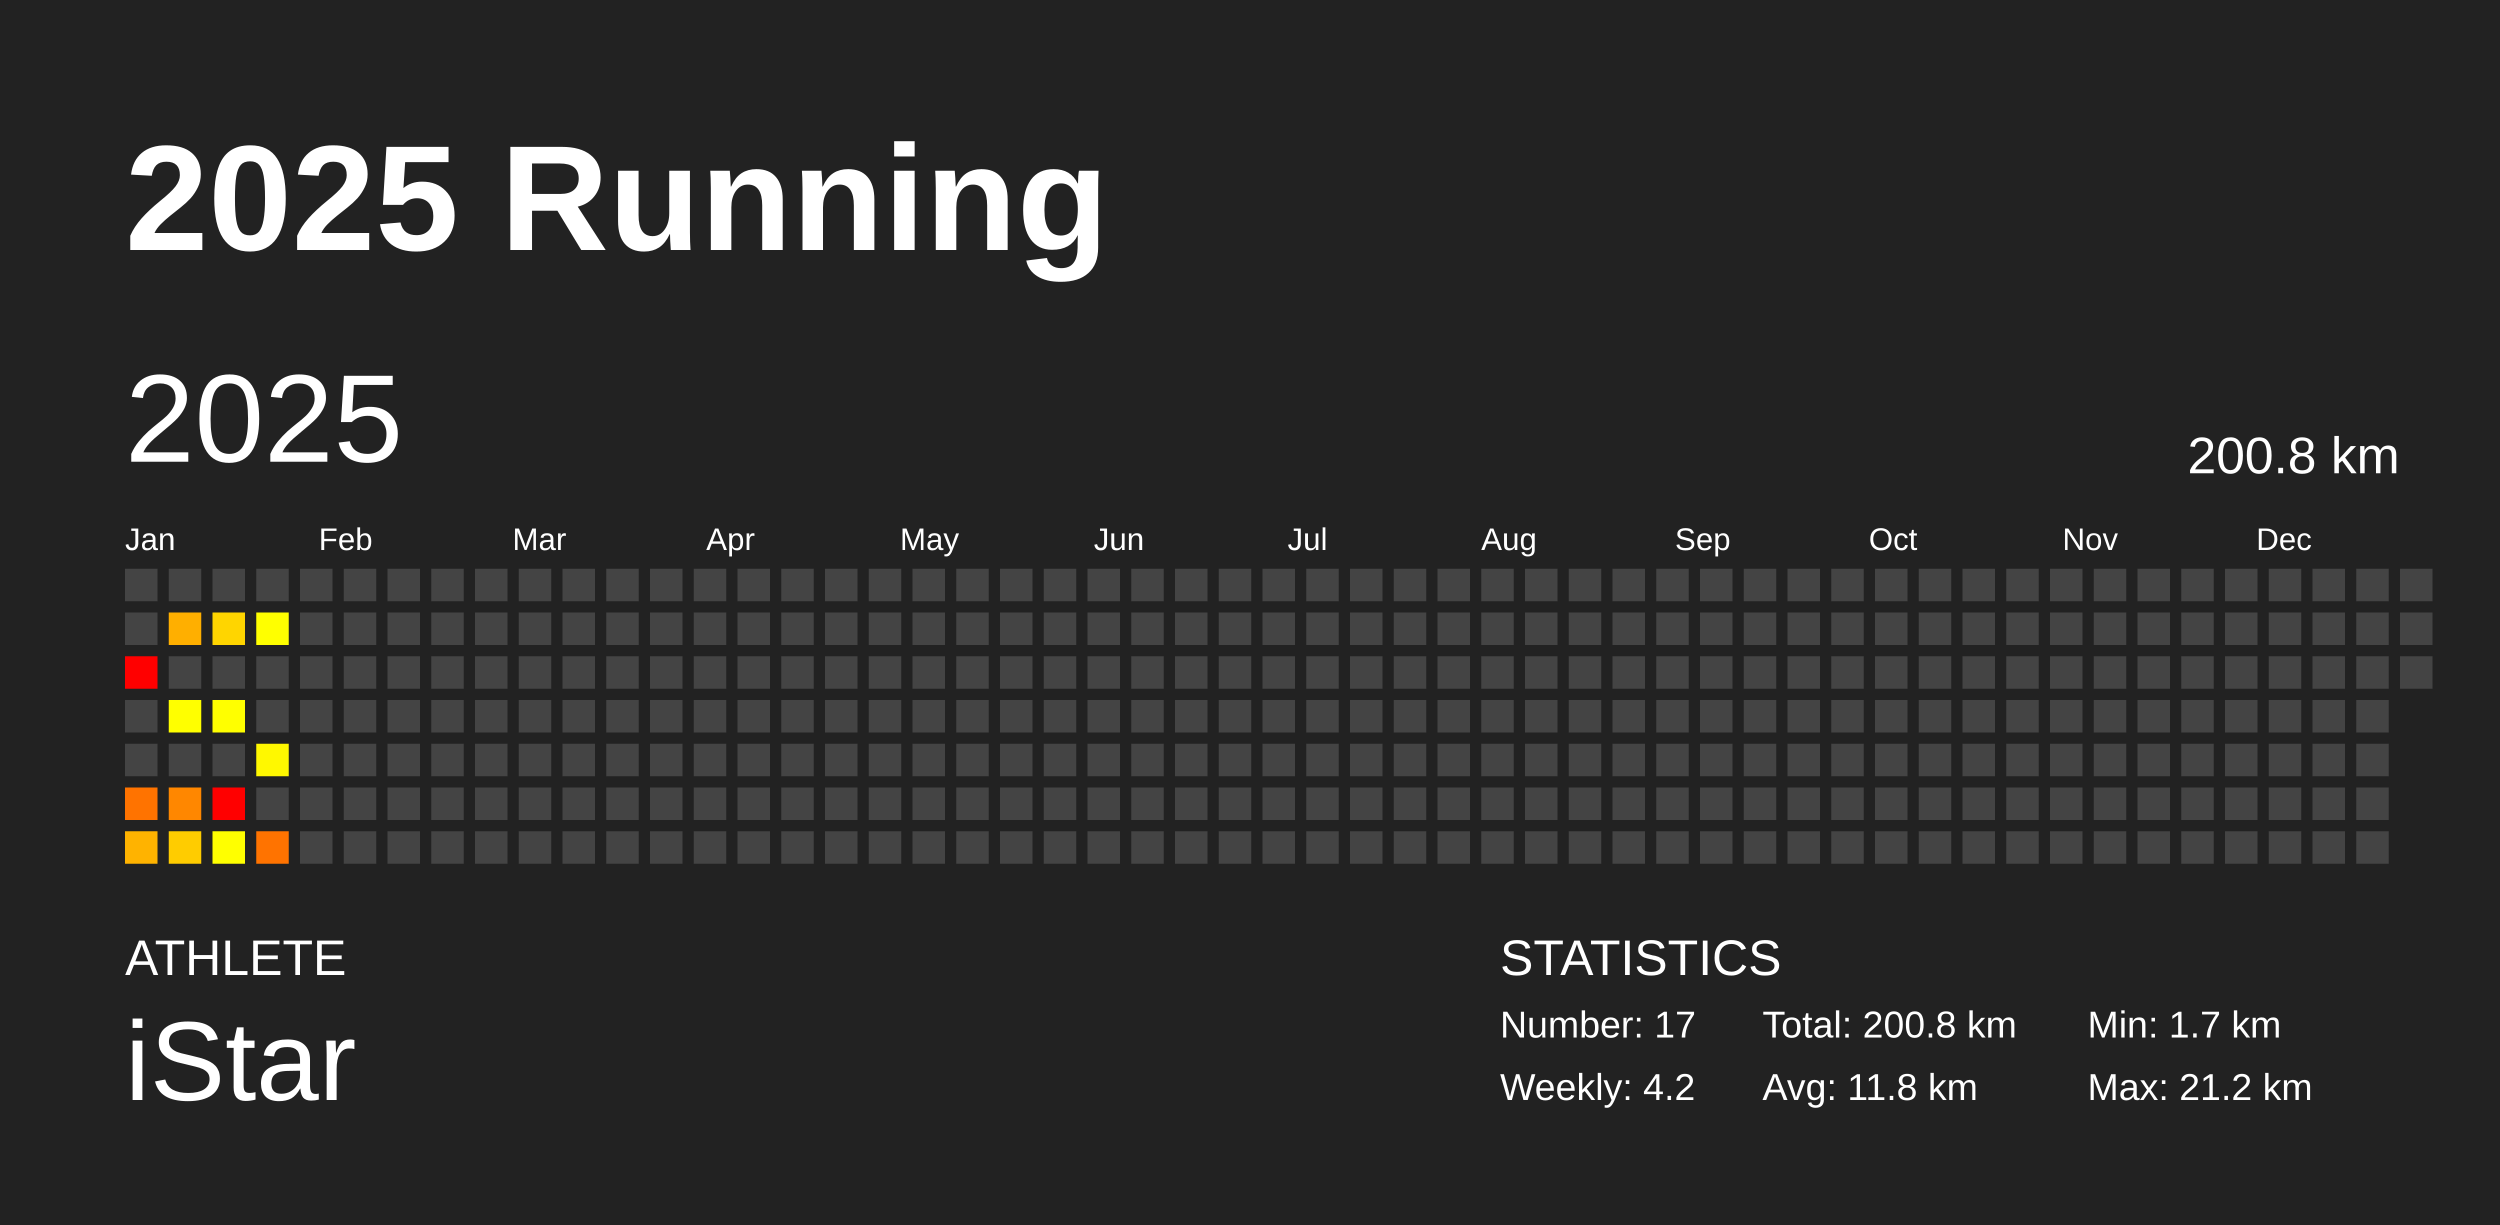
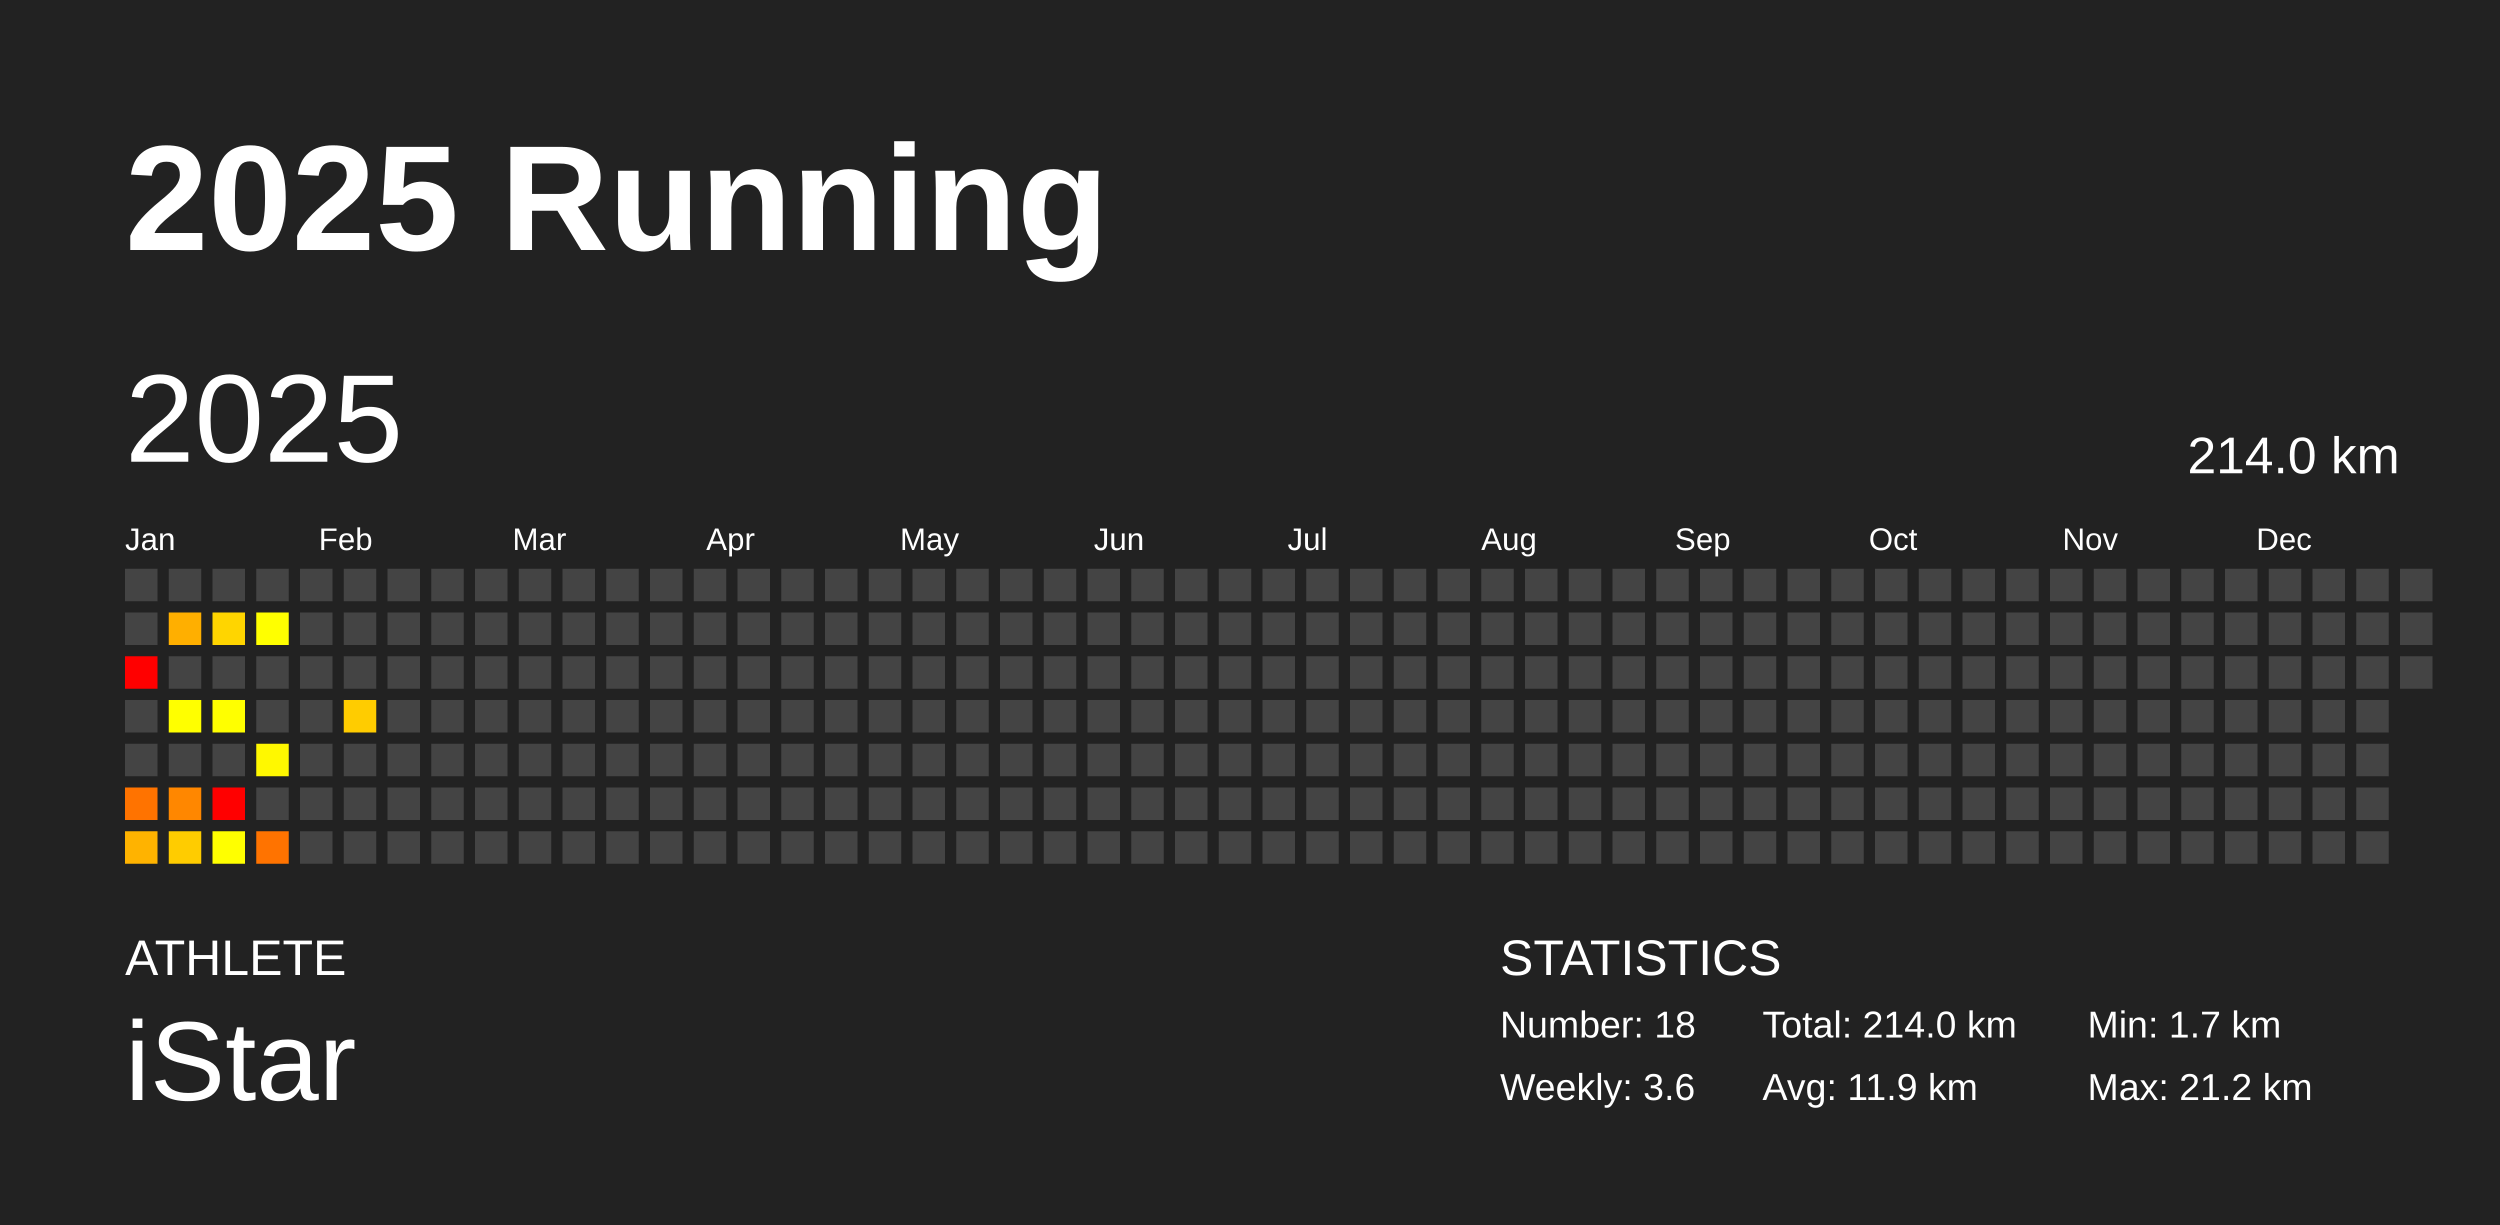
<svg xmlns="http://www.w3.org/2000/svg" baseProfile="full" height="98mm" version="1.1" viewBox="0,0,200,98" width="200mm">
  <defs />
  <rect fill="#222222" height="98" width="200" x="0" y="0" />
  <text fill="#FFFFFF" style="font-size:12px; font-family:Arial; font-weight:bold;" x="10" y="20">2025 Running</text>
  <text fill="#FFFFFF" style="font-size:4px; font-family:Arial" x="10" y="78">ATHLETE</text>
  <text fill="#FFFFFF" style="font-size:9px; font-family:Arial" x="10" y="88">iStar</text>
  <text fill="#FFFFFF" style="font-size:4px; font-family:Arial" x="120" y="78">STATISTICS</text>
-   <text fill="#FFFFFF" style="font-size:3px; font-family:Arial" x="120" y="83">Number: 17</text>
-   <text fill="#FFFFFF" style="font-size:3px; font-family:Arial" x="120" y="88">Weekly: 4.2</text>
-   <text fill="#FFFFFF" style="font-size:3px; font-family:Arial" x="141" y="83">Total: 200.8 km</text>
-   <text fill="#FFFFFF" style="font-size:3px; font-family:Arial" x="141" y="88">Avg: 11.8 km</text>
+   <text fill="#FFFFFF" style="font-size:3px; font-family:Arial" x="120" y="83">Number: 18</text>
+   <text fill="#FFFFFF" style="font-size:3px; font-family:Arial" x="120" y="88">Weekly: 3.6</text>
+   <text fill="#FFFFFF" style="font-size:3px; font-family:Arial" x="141" y="83">Total: 214.0 km</text>
+   <text fill="#FFFFFF" style="font-size:3px; font-family:Arial" x="141" y="88">Avg: 11.9 km</text>
  <text fill="#FFFFFF" style="font-size:3px; font-family:Arial" x="167" y="83">Min: 1.7 km</text>
  <text fill="#FFFFFF" style="font-size:3px; font-family:Arial" x="167" y="88">Max: 21.2 km</text>
  <text dominant-baseline="hanging" fill="#FFFFFF" style="font-size:10.0px; font-family:Arial;" x="10" y="30">2025</text>
-   <text dominant-baseline="hanging" fill="#FFFFFF" style="font-size:4.125px; font-family:Arial;" x="175" y="35">200.8 km</text>
+   <text dominant-baseline="hanging" fill="#FFFFFF" style="font-size:4.125px; font-family:Arial;" x="175" y="35">214.0 km</text>
  <text fill="#FFFFFF" style="font-size:2.5px; font-family:Arial" x="10.0" y="44">Jan</text>
  <text fill="#FFFFFF" style="font-size:2.5px; font-family:Arial" x="25.5" y="44">Feb</text>
  <text fill="#FFFFFF" style="font-size:2.5px; font-family:Arial" x="41.0" y="44">Mar</text>
  <text fill="#FFFFFF" style="font-size:2.5px; font-family:Arial" x="56.5" y="44">Apr</text>
  <text fill="#FFFFFF" style="font-size:2.5px; font-family:Arial" x="72.0" y="44">May</text>
  <text fill="#FFFFFF" style="font-size:2.5px; font-family:Arial" x="87.5" y="44">Jun</text>
  <text fill="#FFFFFF" style="font-size:2.5px; font-family:Arial" x="103.0" y="44">Jul</text>
  <text fill="#FFFFFF" style="font-size:2.5px; font-family:Arial" x="118.5" y="44">Aug</text>
  <text fill="#FFFFFF" style="font-size:2.5px; font-family:Arial" x="134.0" y="44">Sep</text>
  <text fill="#FFFFFF" style="font-size:2.5px; font-family:Arial" x="149.5" y="44">Oct</text>
  <text fill="#FFFFFF" style="font-size:2.5px; font-family:Arial" x="165.0" y="44">Nov</text>
  <text fill="#FFFFFF" style="font-size:2.5px; font-family:Arial" x="180.5" y="44">Dec</text>
  <rect fill="#444444" height="2.6" width="2.6" x="10.0" y="45.5" />
  <rect fill="#444444" height="2.6" width="2.6" x="10.0" y="49.0" />
  <rect fill="red" height="2.6" width="2.6" x="10.0" y="52.5" />
  <rect fill="#444444" height="2.6" width="2.6" x="10.0" y="56.0" />
  <rect fill="#444444" height="2.6" width="2.6" x="10.0" y="59.5" />
  <rect fill="#ff7300" height="2.6" width="2.6" x="10.0" y="63.0" />
  <rect fill="#ffb300" height="2.6" width="2.6" x="10.0" y="66.5" />
  <rect fill="#444444" height="2.6" width="2.6" x="13.5" y="45.5" />
  <rect fill="#ffaf00" height="2.6" width="2.6" x="13.5" y="49.0" />
  <rect fill="#444444" height="2.6" width="2.6" x="13.5" y="52.5" />
  <rect fill="#ffff00" height="2.6" width="2.6" x="13.5" y="56.0" />
  <rect fill="#444444" height="2.6" width="2.6" x="13.5" y="59.5" />
  <rect fill="#ff8700" height="2.6" width="2.6" x="13.5" y="63.0" />
  <rect fill="#ffcc00" height="2.6" width="2.6" x="13.5" y="66.5" />
  <rect fill="#444444" height="2.6" width="2.6" x="17.0" y="45.5" />
  <rect fill="#ffd500" height="2.6" width="2.6" x="17.0" y="49.0" />
  <rect fill="#444444" height="2.6" width="2.6" x="17.0" y="52.5" />
  <rect fill="#ffff00" height="2.6" width="2.6" x="17.0" y="56.0" />
  <rect fill="#444444" height="2.6" width="2.6" x="17.0" y="59.5" />
  <rect fill="red" height="2.6" width="2.6" x="17.0" y="63.0" />
  <rect fill="#ffff00" height="2.6" width="2.6" x="17.0" y="66.5" />
  <rect fill="#444444" height="2.6" width="2.6" x="20.5" y="45.5" />
  <rect fill="#ffff00" height="2.6" width="2.6" x="20.5" y="49.0" />
  <rect fill="#444444" height="2.6" width="2.6" x="20.5" y="52.5" />
  <rect fill="#444444" height="2.6" width="2.6" x="20.5" y="56.0" />
  <rect fill="#fff800" height="2.6" width="2.6" x="20.5" y="59.5" />
  <rect fill="#444444" height="2.6" width="2.6" x="20.5" y="63.0" />
  <rect fill="#ff7300" height="2.6" width="2.6" x="20.5" y="66.5" />
  <rect fill="#444444" height="2.6" width="2.6" x="24.0" y="45.5" />
  <rect fill="#444444" height="2.6" width="2.6" x="24.0" y="49.0" />
  <rect fill="#444444" height="2.6" width="2.6" x="24.0" y="52.5" />
  <rect fill="#444444" height="2.6" width="2.6" x="24.0" y="56.0" />
  <rect fill="#444444" height="2.6" width="2.6" x="24.0" y="59.5" />
  <rect fill="#444444" height="2.6" width="2.6" x="24.0" y="63.0" />
  <rect fill="#444444" height="2.6" width="2.6" x="24.0" y="66.5" />
  <rect fill="#444444" height="2.6" width="2.6" x="27.5" y="45.5" />
  <rect fill="#444444" height="2.6" width="2.6" x="27.5" y="49.0" />
  <rect fill="#444444" height="2.6" width="2.6" x="27.5" y="52.5" />
-   <rect fill="#444444" height="2.6" width="2.6" x="27.5" y="56.0" />
+   <rect fill="#ffcc00" height="2.6" width="2.6" x="27.5" y="56.0" />
  <rect fill="#444444" height="2.6" width="2.6" x="27.5" y="59.5" />
  <rect fill="#444444" height="2.6" width="2.6" x="27.5" y="63.0" />
  <rect fill="#444444" height="2.6" width="2.6" x="27.5" y="66.5" />
  <rect fill="#444444" height="2.6" width="2.6" x="31.0" y="45.5" />
  <rect fill="#444444" height="2.6" width="2.6" x="31.0" y="49.0" />
  <rect fill="#444444" height="2.6" width="2.6" x="31.0" y="52.5" />
  <rect fill="#444444" height="2.6" width="2.6" x="31.0" y="56.0" />
  <rect fill="#444444" height="2.6" width="2.6" x="31.0" y="59.5" />
  <rect fill="#444444" height="2.6" width="2.6" x="31.0" y="63.0" />
  <rect fill="#444444" height="2.6" width="2.6" x="31.0" y="66.5" />
  <rect fill="#444444" height="2.6" width="2.6" x="34.5" y="45.5" />
  <rect fill="#444444" height="2.6" width="2.6" x="34.5" y="49.0" />
  <rect fill="#444444" height="2.6" width="2.6" x="34.5" y="52.5" />
  <rect fill="#444444" height="2.6" width="2.6" x="34.5" y="56.0" />
  <rect fill="#444444" height="2.6" width="2.6" x="34.5" y="59.5" />
  <rect fill="#444444" height="2.6" width="2.6" x="34.5" y="63.0" />
  <rect fill="#444444" height="2.6" width="2.6" x="34.5" y="66.5" />
  <rect fill="#444444" height="2.6" width="2.6" x="38.0" y="45.5" />
  <rect fill="#444444" height="2.6" width="2.6" x="38.0" y="49.0" />
  <rect fill="#444444" height="2.6" width="2.6" x="38.0" y="52.5" />
  <rect fill="#444444" height="2.6" width="2.6" x="38.0" y="56.0" />
  <rect fill="#444444" height="2.6" width="2.6" x="38.0" y="59.5" />
  <rect fill="#444444" height="2.6" width="2.6" x="38.0" y="63.0" />
  <rect fill="#444444" height="2.6" width="2.6" x="38.0" y="66.5" />
  <rect fill="#444444" height="2.6" width="2.6" x="41.5" y="45.5" />
  <rect fill="#444444" height="2.6" width="2.6" x="41.5" y="49.0" />
  <rect fill="#444444" height="2.6" width="2.6" x="41.5" y="52.5" />
  <rect fill="#444444" height="2.6" width="2.6" x="41.5" y="56.0" />
  <rect fill="#444444" height="2.6" width="2.6" x="41.5" y="59.5" />
  <rect fill="#444444" height="2.6" width="2.6" x="41.5" y="63.0" />
  <rect fill="#444444" height="2.6" width="2.6" x="41.5" y="66.5" />
  <rect fill="#444444" height="2.6" width="2.6" x="45.0" y="45.5" />
  <rect fill="#444444" height="2.6" width="2.6" x="45.0" y="49.0" />
  <rect fill="#444444" height="2.6" width="2.6" x="45.0" y="52.5" />
  <rect fill="#444444" height="2.6" width="2.6" x="45.0" y="56.0" />
  <rect fill="#444444" height="2.6" width="2.6" x="45.0" y="59.5" />
  <rect fill="#444444" height="2.6" width="2.6" x="45.0" y="63.0" />
  <rect fill="#444444" height="2.6" width="2.6" x="45.0" y="66.5" />
  <rect fill="#444444" height="2.6" width="2.6" x="48.5" y="45.5" />
  <rect fill="#444444" height="2.6" width="2.6" x="48.5" y="49.0" />
  <rect fill="#444444" height="2.6" width="2.6" x="48.5" y="52.5" />
  <rect fill="#444444" height="2.6" width="2.6" x="48.5" y="56.0" />
  <rect fill="#444444" height="2.6" width="2.6" x="48.5" y="59.5" />
  <rect fill="#444444" height="2.6" width="2.6" x="48.5" y="63.0" />
  <rect fill="#444444" height="2.6" width="2.6" x="48.5" y="66.5" />
  <rect fill="#444444" height="2.6" width="2.6" x="52.0" y="45.5" />
  <rect fill="#444444" height="2.6" width="2.6" x="52.0" y="49.0" />
  <rect fill="#444444" height="2.6" width="2.6" x="52.0" y="52.5" />
  <rect fill="#444444" height="2.6" width="2.6" x="52.0" y="56.0" />
  <rect fill="#444444" height="2.6" width="2.6" x="52.0" y="59.5" />
  <rect fill="#444444" height="2.6" width="2.6" x="52.0" y="63.0" />
  <rect fill="#444444" height="2.6" width="2.6" x="52.0" y="66.5" />
  <rect fill="#444444" height="2.6" width="2.6" x="55.5" y="45.5" />
  <rect fill="#444444" height="2.6" width="2.6" x="55.5" y="49.0" />
  <rect fill="#444444" height="2.6" width="2.6" x="55.5" y="52.5" />
  <rect fill="#444444" height="2.6" width="2.6" x="55.5" y="56.0" />
  <rect fill="#444444" height="2.6" width="2.6" x="55.5" y="59.5" />
  <rect fill="#444444" height="2.6" width="2.6" x="55.5" y="63.0" />
  <rect fill="#444444" height="2.6" width="2.6" x="55.5" y="66.5" />
  <rect fill="#444444" height="2.6" width="2.6" x="59.0" y="45.5" />
  <rect fill="#444444" height="2.6" width="2.6" x="59.0" y="49.0" />
  <rect fill="#444444" height="2.6" width="2.6" x="59.0" y="52.5" />
  <rect fill="#444444" height="2.6" width="2.6" x="59.0" y="56.0" />
  <rect fill="#444444" height="2.6" width="2.6" x="59.0" y="59.5" />
  <rect fill="#444444" height="2.6" width="2.6" x="59.0" y="63.0" />
  <rect fill="#444444" height="2.6" width="2.6" x="59.0" y="66.5" />
  <rect fill="#444444" height="2.6" width="2.6" x="62.5" y="45.5" />
  <rect fill="#444444" height="2.6" width="2.6" x="62.5" y="49.0" />
  <rect fill="#444444" height="2.6" width="2.6" x="62.5" y="52.5" />
  <rect fill="#444444" height="2.6" width="2.6" x="62.5" y="56.0" />
  <rect fill="#444444" height="2.6" width="2.6" x="62.5" y="59.5" />
  <rect fill="#444444" height="2.6" width="2.6" x="62.5" y="63.0" />
  <rect fill="#444444" height="2.6" width="2.6" x="62.5" y="66.5" />
  <rect fill="#444444" height="2.6" width="2.6" x="66.0" y="45.5" />
  <rect fill="#444444" height="2.6" width="2.6" x="66.0" y="49.0" />
  <rect fill="#444444" height="2.6" width="2.6" x="66.0" y="52.5" />
  <rect fill="#444444" height="2.6" width="2.6" x="66.0" y="56.0" />
  <rect fill="#444444" height="2.6" width="2.6" x="66.0" y="59.5" />
  <rect fill="#444444" height="2.6" width="2.6" x="66.0" y="63.0" />
  <rect fill="#444444" height="2.6" width="2.6" x="66.0" y="66.5" />
  <rect fill="#444444" height="2.6" width="2.6" x="69.5" y="45.5" />
  <rect fill="#444444" height="2.6" width="2.6" x="69.5" y="49.0" />
  <rect fill="#444444" height="2.6" width="2.6" x="69.5" y="52.5" />
  <rect fill="#444444" height="2.6" width="2.6" x="69.5" y="56.0" />
  <rect fill="#444444" height="2.6" width="2.6" x="69.5" y="59.5" />
  <rect fill="#444444" height="2.6" width="2.6" x="69.5" y="63.0" />
  <rect fill="#444444" height="2.6" width="2.6" x="69.5" y="66.5" />
  <rect fill="#444444" height="2.6" width="2.6" x="73.0" y="45.5" />
  <rect fill="#444444" height="2.6" width="2.6" x="73.0" y="49.0" />
  <rect fill="#444444" height="2.6" width="2.6" x="73.0" y="52.5" />
  <rect fill="#444444" height="2.6" width="2.6" x="73.0" y="56.0" />
  <rect fill="#444444" height="2.6" width="2.6" x="73.0" y="59.5" />
  <rect fill="#444444" height="2.6" width="2.6" x="73.0" y="63.0" />
  <rect fill="#444444" height="2.6" width="2.6" x="73.0" y="66.5" />
  <rect fill="#444444" height="2.6" width="2.6" x="76.5" y="45.5" />
  <rect fill="#444444" height="2.6" width="2.6" x="76.5" y="49.0" />
  <rect fill="#444444" height="2.6" width="2.6" x="76.5" y="52.5" />
  <rect fill="#444444" height="2.6" width="2.6" x="76.5" y="56.0" />
  <rect fill="#444444" height="2.6" width="2.6" x="76.5" y="59.5" />
  <rect fill="#444444" height="2.6" width="2.6" x="76.5" y="63.0" />
  <rect fill="#444444" height="2.6" width="2.6" x="76.5" y="66.5" />
  <rect fill="#444444" height="2.6" width="2.6" x="80.0" y="45.5" />
  <rect fill="#444444" height="2.6" width="2.6" x="80.0" y="49.0" />
  <rect fill="#444444" height="2.6" width="2.6" x="80.0" y="52.5" />
  <rect fill="#444444" height="2.6" width="2.6" x="80.0" y="56.0" />
  <rect fill="#444444" height="2.6" width="2.6" x="80.0" y="59.5" />
  <rect fill="#444444" height="2.6" width="2.6" x="80.0" y="63.0" />
  <rect fill="#444444" height="2.6" width="2.6" x="80.0" y="66.5" />
  <rect fill="#444444" height="2.6" width="2.6" x="83.5" y="45.5" />
  <rect fill="#444444" height="2.6" width="2.6" x="83.5" y="49.0" />
  <rect fill="#444444" height="2.6" width="2.6" x="83.5" y="52.5" />
  <rect fill="#444444" height="2.6" width="2.6" x="83.5" y="56.0" />
  <rect fill="#444444" height="2.6" width="2.6" x="83.5" y="59.5" />
  <rect fill="#444444" height="2.6" width="2.6" x="83.5" y="63.0" />
  <rect fill="#444444" height="2.6" width="2.6" x="83.5" y="66.5" />
  <rect fill="#444444" height="2.6" width="2.6" x="87.0" y="45.5" />
  <rect fill="#444444" height="2.6" width="2.6" x="87.0" y="49.0" />
  <rect fill="#444444" height="2.6" width="2.6" x="87.0" y="52.5" />
  <rect fill="#444444" height="2.6" width="2.6" x="87.0" y="56.0" />
  <rect fill="#444444" height="2.6" width="2.6" x="87.0" y="59.5" />
  <rect fill="#444444" height="2.6" width="2.6" x="87.0" y="63.0" />
  <rect fill="#444444" height="2.6" width="2.6" x="87.0" y="66.5" />
  <rect fill="#444444" height="2.6" width="2.6" x="90.5" y="45.5" />
  <rect fill="#444444" height="2.6" width="2.6" x="90.5" y="49.0" />
  <rect fill="#444444" height="2.6" width="2.6" x="90.5" y="52.5" />
  <rect fill="#444444" height="2.6" width="2.6" x="90.5" y="56.0" />
  <rect fill="#444444" height="2.6" width="2.6" x="90.5" y="59.5" />
  <rect fill="#444444" height="2.6" width="2.6" x="90.5" y="63.0" />
  <rect fill="#444444" height="2.6" width="2.6" x="90.5" y="66.5" />
  <rect fill="#444444" height="2.6" width="2.6" x="94.0" y="45.5" />
  <rect fill="#444444" height="2.6" width="2.6" x="94.0" y="49.0" />
  <rect fill="#444444" height="2.6" width="2.6" x="94.0" y="52.5" />
  <rect fill="#444444" height="2.6" width="2.6" x="94.0" y="56.0" />
  <rect fill="#444444" height="2.6" width="2.6" x="94.0" y="59.5" />
  <rect fill="#444444" height="2.6" width="2.6" x="94.0" y="63.0" />
  <rect fill="#444444" height="2.6" width="2.6" x="94.0" y="66.5" />
  <rect fill="#444444" height="2.6" width="2.6" x="97.5" y="45.5" />
  <rect fill="#444444" height="2.6" width="2.6" x="97.5" y="49.0" />
  <rect fill="#444444" height="2.6" width="2.6" x="97.5" y="52.5" />
  <rect fill="#444444" height="2.6" width="2.6" x="97.5" y="56.0" />
  <rect fill="#444444" height="2.6" width="2.6" x="97.5" y="59.5" />
  <rect fill="#444444" height="2.6" width="2.6" x="97.5" y="63.0" />
  <rect fill="#444444" height="2.6" width="2.6" x="97.5" y="66.5" />
  <rect fill="#444444" height="2.6" width="2.6" x="101.0" y="45.5" />
  <rect fill="#444444" height="2.6" width="2.6" x="101.0" y="49.0" />
  <rect fill="#444444" height="2.6" width="2.6" x="101.0" y="52.5" />
  <rect fill="#444444" height="2.6" width="2.6" x="101.0" y="56.0" />
  <rect fill="#444444" height="2.6" width="2.6" x="101.0" y="59.5" />
  <rect fill="#444444" height="2.6" width="2.6" x="101.0" y="63.0" />
  <rect fill="#444444" height="2.6" width="2.6" x="101.0" y="66.5" />
  <rect fill="#444444" height="2.6" width="2.6" x="104.5" y="45.5" />
  <rect fill="#444444" height="2.6" width="2.6" x="104.5" y="49.0" />
  <rect fill="#444444" height="2.6" width="2.6" x="104.5" y="52.5" />
  <rect fill="#444444" height="2.6" width="2.6" x="104.5" y="56.0" />
  <rect fill="#444444" height="2.6" width="2.6" x="104.5" y="59.5" />
  <rect fill="#444444" height="2.6" width="2.6" x="104.5" y="63.0" />
  <rect fill="#444444" height="2.6" width="2.6" x="104.5" y="66.5" />
  <rect fill="#444444" height="2.6" width="2.6" x="108.0" y="45.5" />
  <rect fill="#444444" height="2.6" width="2.6" x="108.0" y="49.0" />
  <rect fill="#444444" height="2.6" width="2.6" x="108.0" y="52.5" />
  <rect fill="#444444" height="2.6" width="2.6" x="108.0" y="56.0" />
  <rect fill="#444444" height="2.6" width="2.6" x="108.0" y="59.5" />
  <rect fill="#444444" height="2.6" width="2.6" x="108.0" y="63.0" />
  <rect fill="#444444" height="2.6" width="2.6" x="108.0" y="66.5" />
  <rect fill="#444444" height="2.6" width="2.6" x="111.5" y="45.5" />
  <rect fill="#444444" height="2.6" width="2.6" x="111.5" y="49.0" />
  <rect fill="#444444" height="2.6" width="2.6" x="111.5" y="52.5" />
  <rect fill="#444444" height="2.6" width="2.6" x="111.5" y="56.0" />
  <rect fill="#444444" height="2.6" width="2.6" x="111.5" y="59.5" />
  <rect fill="#444444" height="2.6" width="2.6" x="111.5" y="63.0" />
  <rect fill="#444444" height="2.6" width="2.6" x="111.5" y="66.5" />
  <rect fill="#444444" height="2.6" width="2.6" x="115.0" y="45.5" />
  <rect fill="#444444" height="2.6" width="2.6" x="115.0" y="49.0" />
  <rect fill="#444444" height="2.6" width="2.6" x="115.0" y="52.5" />
  <rect fill="#444444" height="2.6" width="2.6" x="115.0" y="56.0" />
  <rect fill="#444444" height="2.6" width="2.6" x="115.0" y="59.5" />
  <rect fill="#444444" height="2.6" width="2.6" x="115.0" y="63.0" />
  <rect fill="#444444" height="2.6" width="2.6" x="115.0" y="66.5" />
  <rect fill="#444444" height="2.6" width="2.6" x="118.5" y="45.5" />
  <rect fill="#444444" height="2.6" width="2.6" x="118.5" y="49.0" />
  <rect fill="#444444" height="2.6" width="2.6" x="118.5" y="52.5" />
  <rect fill="#444444" height="2.6" width="2.6" x="118.5" y="56.0" />
  <rect fill="#444444" height="2.6" width="2.6" x="118.5" y="59.5" />
  <rect fill="#444444" height="2.6" width="2.6" x="118.5" y="63.0" />
  <rect fill="#444444" height="2.6" width="2.6" x="118.5" y="66.5" />
  <rect fill="#444444" height="2.6" width="2.6" x="122.0" y="45.5" />
  <rect fill="#444444" height="2.6" width="2.6" x="122.0" y="49.0" />
  <rect fill="#444444" height="2.6" width="2.6" x="122.0" y="52.5" />
  <rect fill="#444444" height="2.6" width="2.6" x="122.0" y="56.0" />
  <rect fill="#444444" height="2.6" width="2.6" x="122.0" y="59.5" />
  <rect fill="#444444" height="2.6" width="2.6" x="122.0" y="63.0" />
  <rect fill="#444444" height="2.6" width="2.6" x="122.0" y="66.5" />
  <rect fill="#444444" height="2.6" width="2.6" x="125.5" y="45.5" />
  <rect fill="#444444" height="2.6" width="2.6" x="125.5" y="49.0" />
  <rect fill="#444444" height="2.6" width="2.6" x="125.5" y="52.5" />
  <rect fill="#444444" height="2.6" width="2.6" x="125.5" y="56.0" />
  <rect fill="#444444" height="2.6" width="2.6" x="125.5" y="59.5" />
  <rect fill="#444444" height="2.6" width="2.6" x="125.5" y="63.0" />
  <rect fill="#444444" height="2.6" width="2.6" x="125.5" y="66.5" />
  <rect fill="#444444" height="2.6" width="2.6" x="129.0" y="45.5" />
  <rect fill="#444444" height="2.6" width="2.6" x="129.0" y="49.0" />
  <rect fill="#444444" height="2.6" width="2.6" x="129.0" y="52.5" />
  <rect fill="#444444" height="2.6" width="2.6" x="129.0" y="56.0" />
  <rect fill="#444444" height="2.6" width="2.6" x="129.0" y="59.5" />
  <rect fill="#444444" height="2.6" width="2.6" x="129.0" y="63.0" />
  <rect fill="#444444" height="2.6" width="2.6" x="129.0" y="66.5" />
  <rect fill="#444444" height="2.6" width="2.6" x="132.5" y="45.5" />
  <rect fill="#444444" height="2.6" width="2.6" x="132.5" y="49.0" />
  <rect fill="#444444" height="2.6" width="2.6" x="132.5" y="52.5" />
  <rect fill="#444444" height="2.6" width="2.6" x="132.5" y="56.0" />
  <rect fill="#444444" height="2.6" width="2.6" x="132.5" y="59.5" />
  <rect fill="#444444" height="2.6" width="2.6" x="132.5" y="63.0" />
  <rect fill="#444444" height="2.6" width="2.6" x="132.5" y="66.5" />
  <rect fill="#444444" height="2.6" width="2.6" x="136.0" y="45.5" />
  <rect fill="#444444" height="2.6" width="2.6" x="136.0" y="49.0" />
  <rect fill="#444444" height="2.6" width="2.6" x="136.0" y="52.5" />
  <rect fill="#444444" height="2.6" width="2.6" x="136.0" y="56.0" />
  <rect fill="#444444" height="2.6" width="2.6" x="136.0" y="59.5" />
  <rect fill="#444444" height="2.6" width="2.6" x="136.0" y="63.0" />
  <rect fill="#444444" height="2.6" width="2.6" x="136.0" y="66.5" />
  <rect fill="#444444" height="2.6" width="2.6" x="139.5" y="45.5" />
  <rect fill="#444444" height="2.6" width="2.6" x="139.5" y="49.0" />
  <rect fill="#444444" height="2.6" width="2.6" x="139.5" y="52.5" />
  <rect fill="#444444" height="2.6" width="2.6" x="139.5" y="56.0" />
  <rect fill="#444444" height="2.6" width="2.6" x="139.5" y="59.5" />
  <rect fill="#444444" height="2.6" width="2.6" x="139.5" y="63.0" />
  <rect fill="#444444" height="2.6" width="2.6" x="139.5" y="66.5" />
  <rect fill="#444444" height="2.6" width="2.6" x="143.0" y="45.5" />
  <rect fill="#444444" height="2.6" width="2.6" x="143.0" y="49.0" />
  <rect fill="#444444" height="2.6" width="2.6" x="143.0" y="52.5" />
  <rect fill="#444444" height="2.6" width="2.6" x="143.0" y="56.0" />
  <rect fill="#444444" height="2.6" width="2.6" x="143.0" y="59.5" />
  <rect fill="#444444" height="2.6" width="2.6" x="143.0" y="63.0" />
  <rect fill="#444444" height="2.6" width="2.6" x="143.0" y="66.5" />
  <rect fill="#444444" height="2.6" width="2.6" x="146.5" y="45.5" />
  <rect fill="#444444" height="2.6" width="2.6" x="146.5" y="49.0" />
  <rect fill="#444444" height="2.6" width="2.6" x="146.5" y="52.5" />
  <rect fill="#444444" height="2.6" width="2.6" x="146.5" y="56.0" />
  <rect fill="#444444" height="2.6" width="2.6" x="146.5" y="59.5" />
  <rect fill="#444444" height="2.6" width="2.6" x="146.5" y="63.0" />
  <rect fill="#444444" height="2.6" width="2.6" x="146.5" y="66.5" />
  <rect fill="#444444" height="2.6" width="2.6" x="150.0" y="45.5" />
  <rect fill="#444444" height="2.6" width="2.6" x="150.0" y="49.0" />
  <rect fill="#444444" height="2.6" width="2.6" x="150.0" y="52.5" />
  <rect fill="#444444" height="2.6" width="2.6" x="150.0" y="56.0" />
  <rect fill="#444444" height="2.6" width="2.6" x="150.0" y="59.5" />
  <rect fill="#444444" height="2.6" width="2.6" x="150.0" y="63.0" />
  <rect fill="#444444" height="2.6" width="2.6" x="150.0" y="66.5" />
  <rect fill="#444444" height="2.6" width="2.6" x="153.5" y="45.5" />
  <rect fill="#444444" height="2.6" width="2.6" x="153.5" y="49.0" />
  <rect fill="#444444" height="2.6" width="2.6" x="153.5" y="52.5" />
  <rect fill="#444444" height="2.6" width="2.6" x="153.5" y="56.0" />
  <rect fill="#444444" height="2.6" width="2.6" x="153.5" y="59.5" />
  <rect fill="#444444" height="2.6" width="2.6" x="153.5" y="63.0" />
  <rect fill="#444444" height="2.6" width="2.6" x="153.5" y="66.5" />
  <rect fill="#444444" height="2.6" width="2.6" x="157.0" y="45.5" />
  <rect fill="#444444" height="2.6" width="2.6" x="157.0" y="49.0" />
  <rect fill="#444444" height="2.6" width="2.6" x="157.0" y="52.5" />
  <rect fill="#444444" height="2.6" width="2.6" x="157.0" y="56.0" />
  <rect fill="#444444" height="2.6" width="2.6" x="157.0" y="59.5" />
  <rect fill="#444444" height="2.6" width="2.6" x="157.0" y="63.0" />
  <rect fill="#444444" height="2.6" width="2.6" x="157.0" y="66.5" />
  <rect fill="#444444" height="2.6" width="2.6" x="160.5" y="45.5" />
  <rect fill="#444444" height="2.6" width="2.6" x="160.5" y="49.0" />
  <rect fill="#444444" height="2.6" width="2.6" x="160.5" y="52.5" />
  <rect fill="#444444" height="2.6" width="2.6" x="160.5" y="56.0" />
  <rect fill="#444444" height="2.6" width="2.6" x="160.5" y="59.5" />
  <rect fill="#444444" height="2.6" width="2.6" x="160.5" y="63.0" />
  <rect fill="#444444" height="2.6" width="2.6" x="160.5" y="66.5" />
  <rect fill="#444444" height="2.6" width="2.6" x="164.0" y="45.5" />
  <rect fill="#444444" height="2.6" width="2.6" x="164.0" y="49.0" />
  <rect fill="#444444" height="2.6" width="2.6" x="164.0" y="52.5" />
  <rect fill="#444444" height="2.6" width="2.6" x="164.0" y="56.0" />
  <rect fill="#444444" height="2.6" width="2.6" x="164.0" y="59.5" />
  <rect fill="#444444" height="2.6" width="2.6" x="164.0" y="63.0" />
  <rect fill="#444444" height="2.6" width="2.6" x="164.0" y="66.5" />
  <rect fill="#444444" height="2.6" width="2.6" x="167.5" y="45.5" />
  <rect fill="#444444" height="2.6" width="2.6" x="167.5" y="49.0" />
  <rect fill="#444444" height="2.6" width="2.6" x="167.5" y="52.5" />
  <rect fill="#444444" height="2.6" width="2.6" x="167.5" y="56.0" />
  <rect fill="#444444" height="2.6" width="2.6" x="167.5" y="59.5" />
  <rect fill="#444444" height="2.6" width="2.6" x="167.5" y="63.0" />
  <rect fill="#444444" height="2.6" width="2.6" x="167.5" y="66.5" />
  <rect fill="#444444" height="2.6" width="2.6" x="171.0" y="45.5" />
  <rect fill="#444444" height="2.6" width="2.6" x="171.0" y="49.0" />
  <rect fill="#444444" height="2.6" width="2.6" x="171.0" y="52.5" />
  <rect fill="#444444" height="2.6" width="2.6" x="171.0" y="56.0" />
  <rect fill="#444444" height="2.6" width="2.6" x="171.0" y="59.5" />
  <rect fill="#444444" height="2.6" width="2.6" x="171.0" y="63.0" />
  <rect fill="#444444" height="2.6" width="2.6" x="171.0" y="66.5" />
  <rect fill="#444444" height="2.6" width="2.6" x="174.5" y="45.5" />
  <rect fill="#444444" height="2.6" width="2.6" x="174.5" y="49.0" />
  <rect fill="#444444" height="2.6" width="2.6" x="174.5" y="52.5" />
  <rect fill="#444444" height="2.6" width="2.6" x="174.5" y="56.0" />
  <rect fill="#444444" height="2.6" width="2.6" x="174.5" y="59.5" />
  <rect fill="#444444" height="2.6" width="2.6" x="174.5" y="63.0" />
  <rect fill="#444444" height="2.6" width="2.6" x="174.5" y="66.5" />
  <rect fill="#444444" height="2.6" width="2.6" x="178.0" y="45.5" />
  <rect fill="#444444" height="2.6" width="2.6" x="178.0" y="49.0" />
  <rect fill="#444444" height="2.6" width="2.6" x="178.0" y="52.5" />
  <rect fill="#444444" height="2.6" width="2.6" x="178.0" y="56.0" />
  <rect fill="#444444" height="2.6" width="2.6" x="178.0" y="59.5" />
  <rect fill="#444444" height="2.6" width="2.6" x="178.0" y="63.0" />
  <rect fill="#444444" height="2.6" width="2.6" x="178.0" y="66.5" />
  <rect fill="#444444" height="2.6" width="2.6" x="181.5" y="45.5" />
  <rect fill="#444444" height="2.6" width="2.6" x="181.5" y="49.0" />
  <rect fill="#444444" height="2.6" width="2.6" x="181.5" y="52.5" />
  <rect fill="#444444" height="2.6" width="2.6" x="181.5" y="56.0" />
  <rect fill="#444444" height="2.6" width="2.6" x="181.5" y="59.5" />
  <rect fill="#444444" height="2.6" width="2.6" x="181.5" y="63.0" />
  <rect fill="#444444" height="2.6" width="2.6" x="181.5" y="66.5" />
  <rect fill="#444444" height="2.6" width="2.6" x="185.0" y="45.5" />
  <rect fill="#444444" height="2.6" width="2.6" x="185.0" y="49.0" />
  <rect fill="#444444" height="2.6" width="2.6" x="185.0" y="52.5" />
  <rect fill="#444444" height="2.6" width="2.6" x="185.0" y="56.0" />
  <rect fill="#444444" height="2.6" width="2.6" x="185.0" y="59.5" />
  <rect fill="#444444" height="2.6" width="2.6" x="185.0" y="63.0" />
  <rect fill="#444444" height="2.6" width="2.6" x="185.0" y="66.5" />
  <rect fill="#444444" height="2.6" width="2.6" x="188.5" y="45.5" />
  <rect fill="#444444" height="2.6" width="2.6" x="188.5" y="49.0" />
  <rect fill="#444444" height="2.6" width="2.6" x="188.5" y="52.5" />
  <rect fill="#444444" height="2.6" width="2.6" x="188.5" y="56.0" />
  <rect fill="#444444" height="2.6" width="2.6" x="188.5" y="59.5" />
  <rect fill="#444444" height="2.6" width="2.6" x="188.5" y="63.0" />
  <rect fill="#444444" height="2.6" width="2.6" x="188.5" y="66.5" />
  <rect fill="#444444" height="2.6" width="2.6" x="192.0" y="45.5" />
  <rect fill="#444444" height="2.6" width="2.6" x="192.0" y="49.0" />
  <rect fill="#444444" height="2.6" width="2.6" x="192.0" y="52.5" />
</svg>
